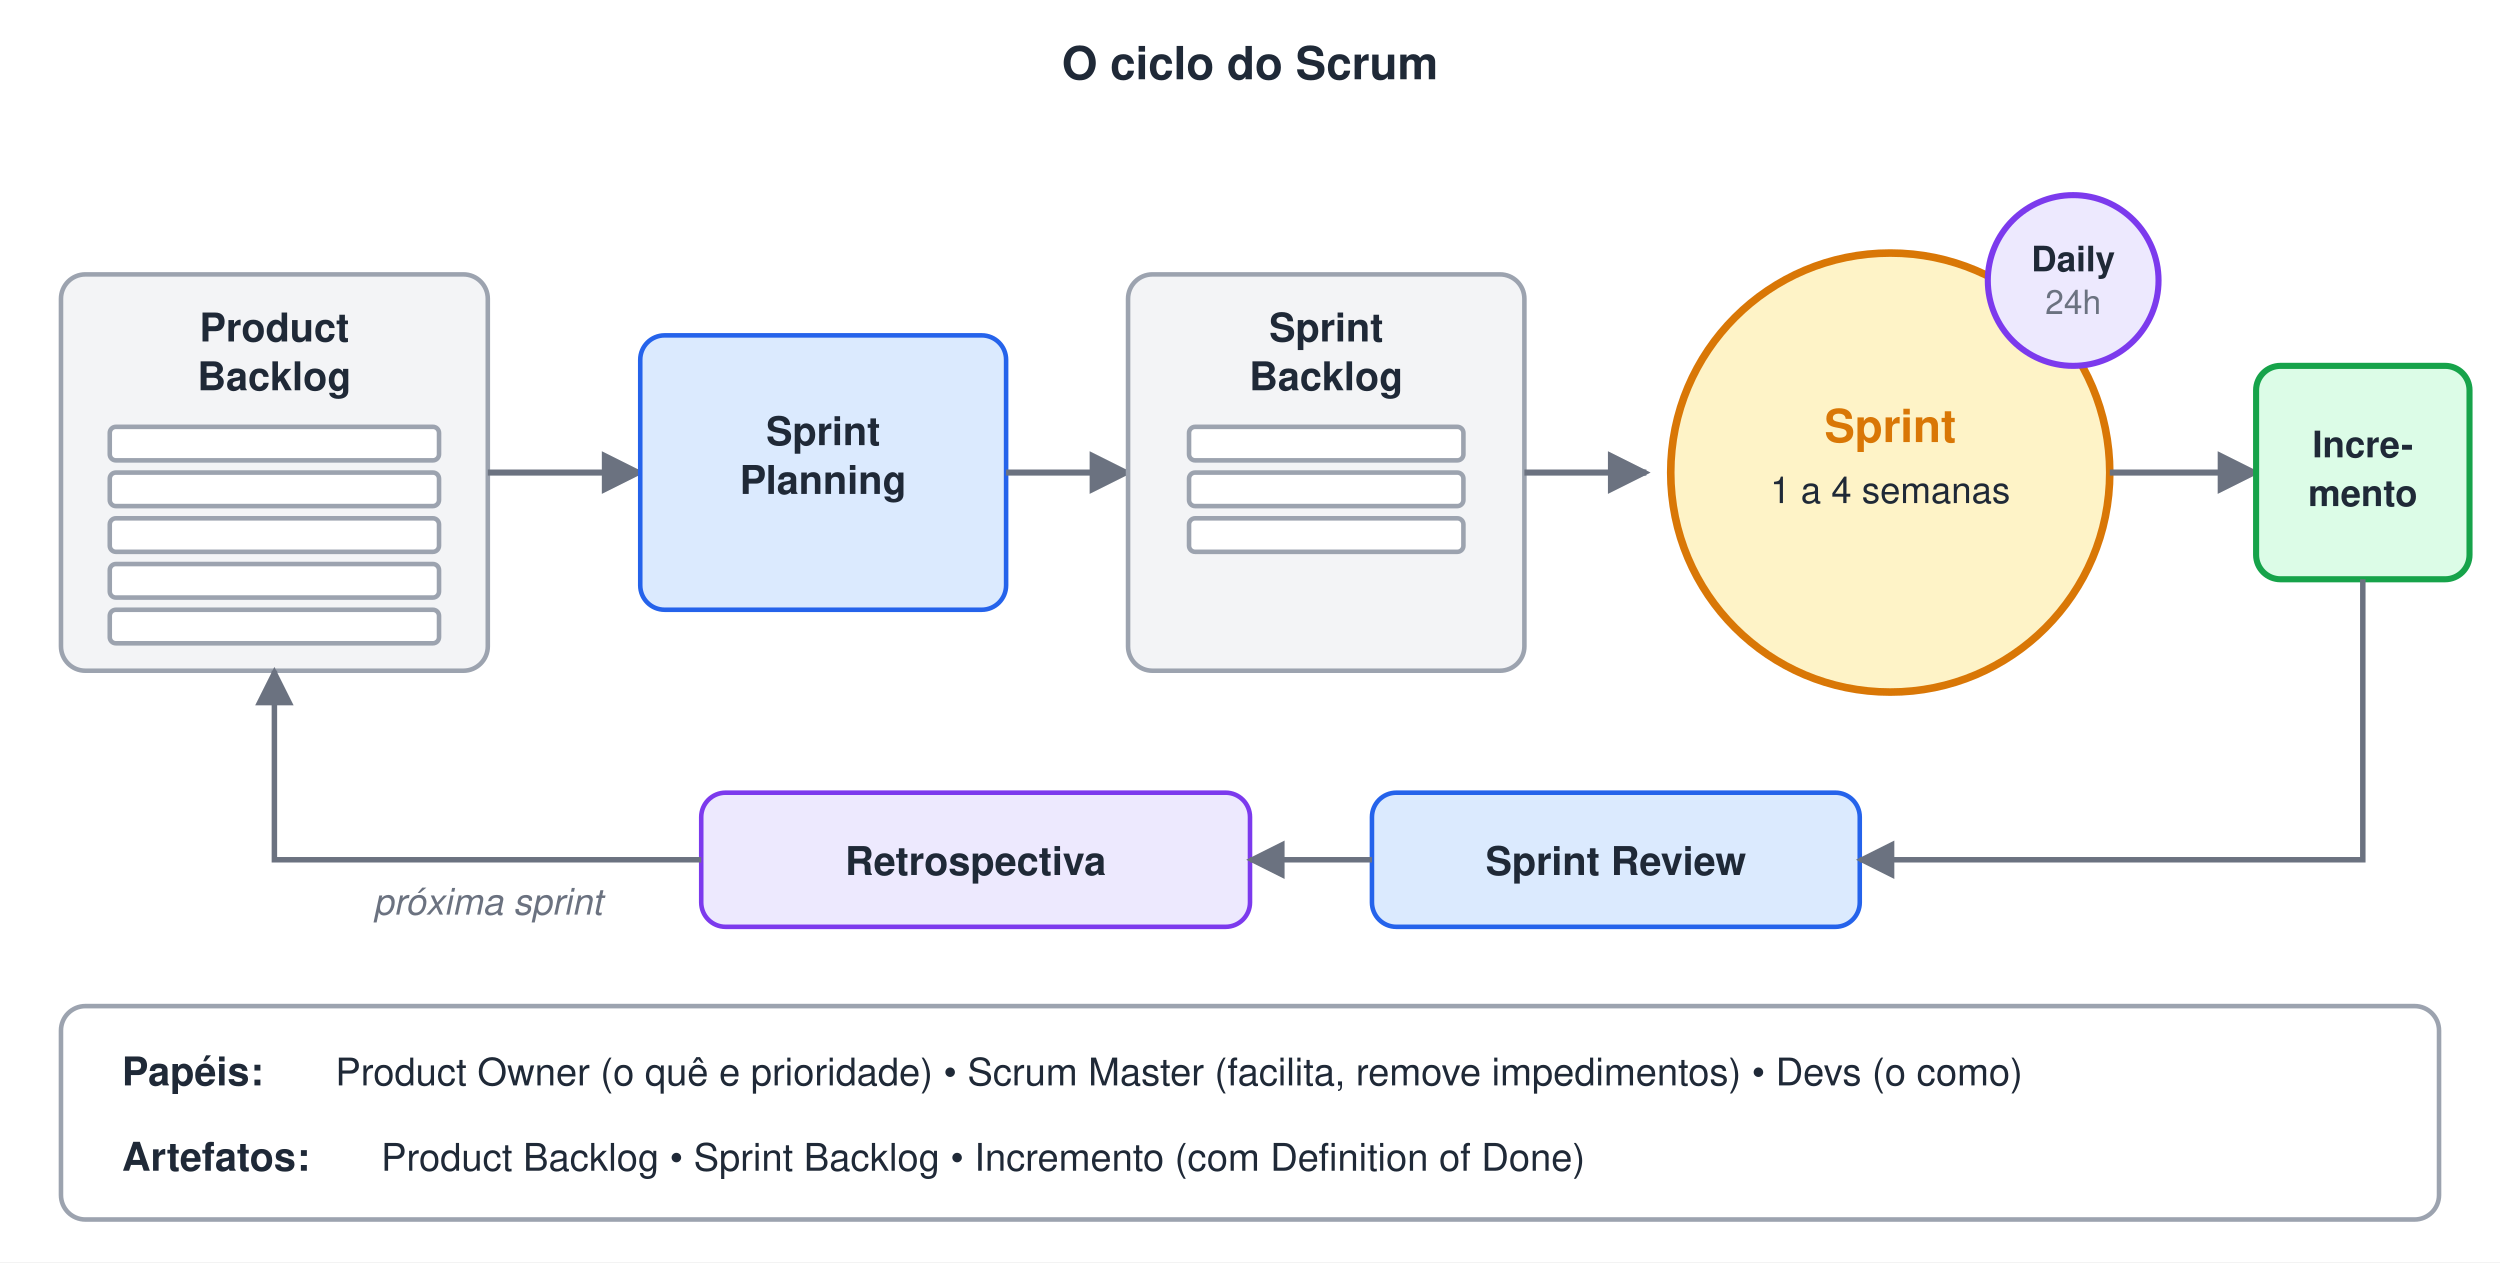
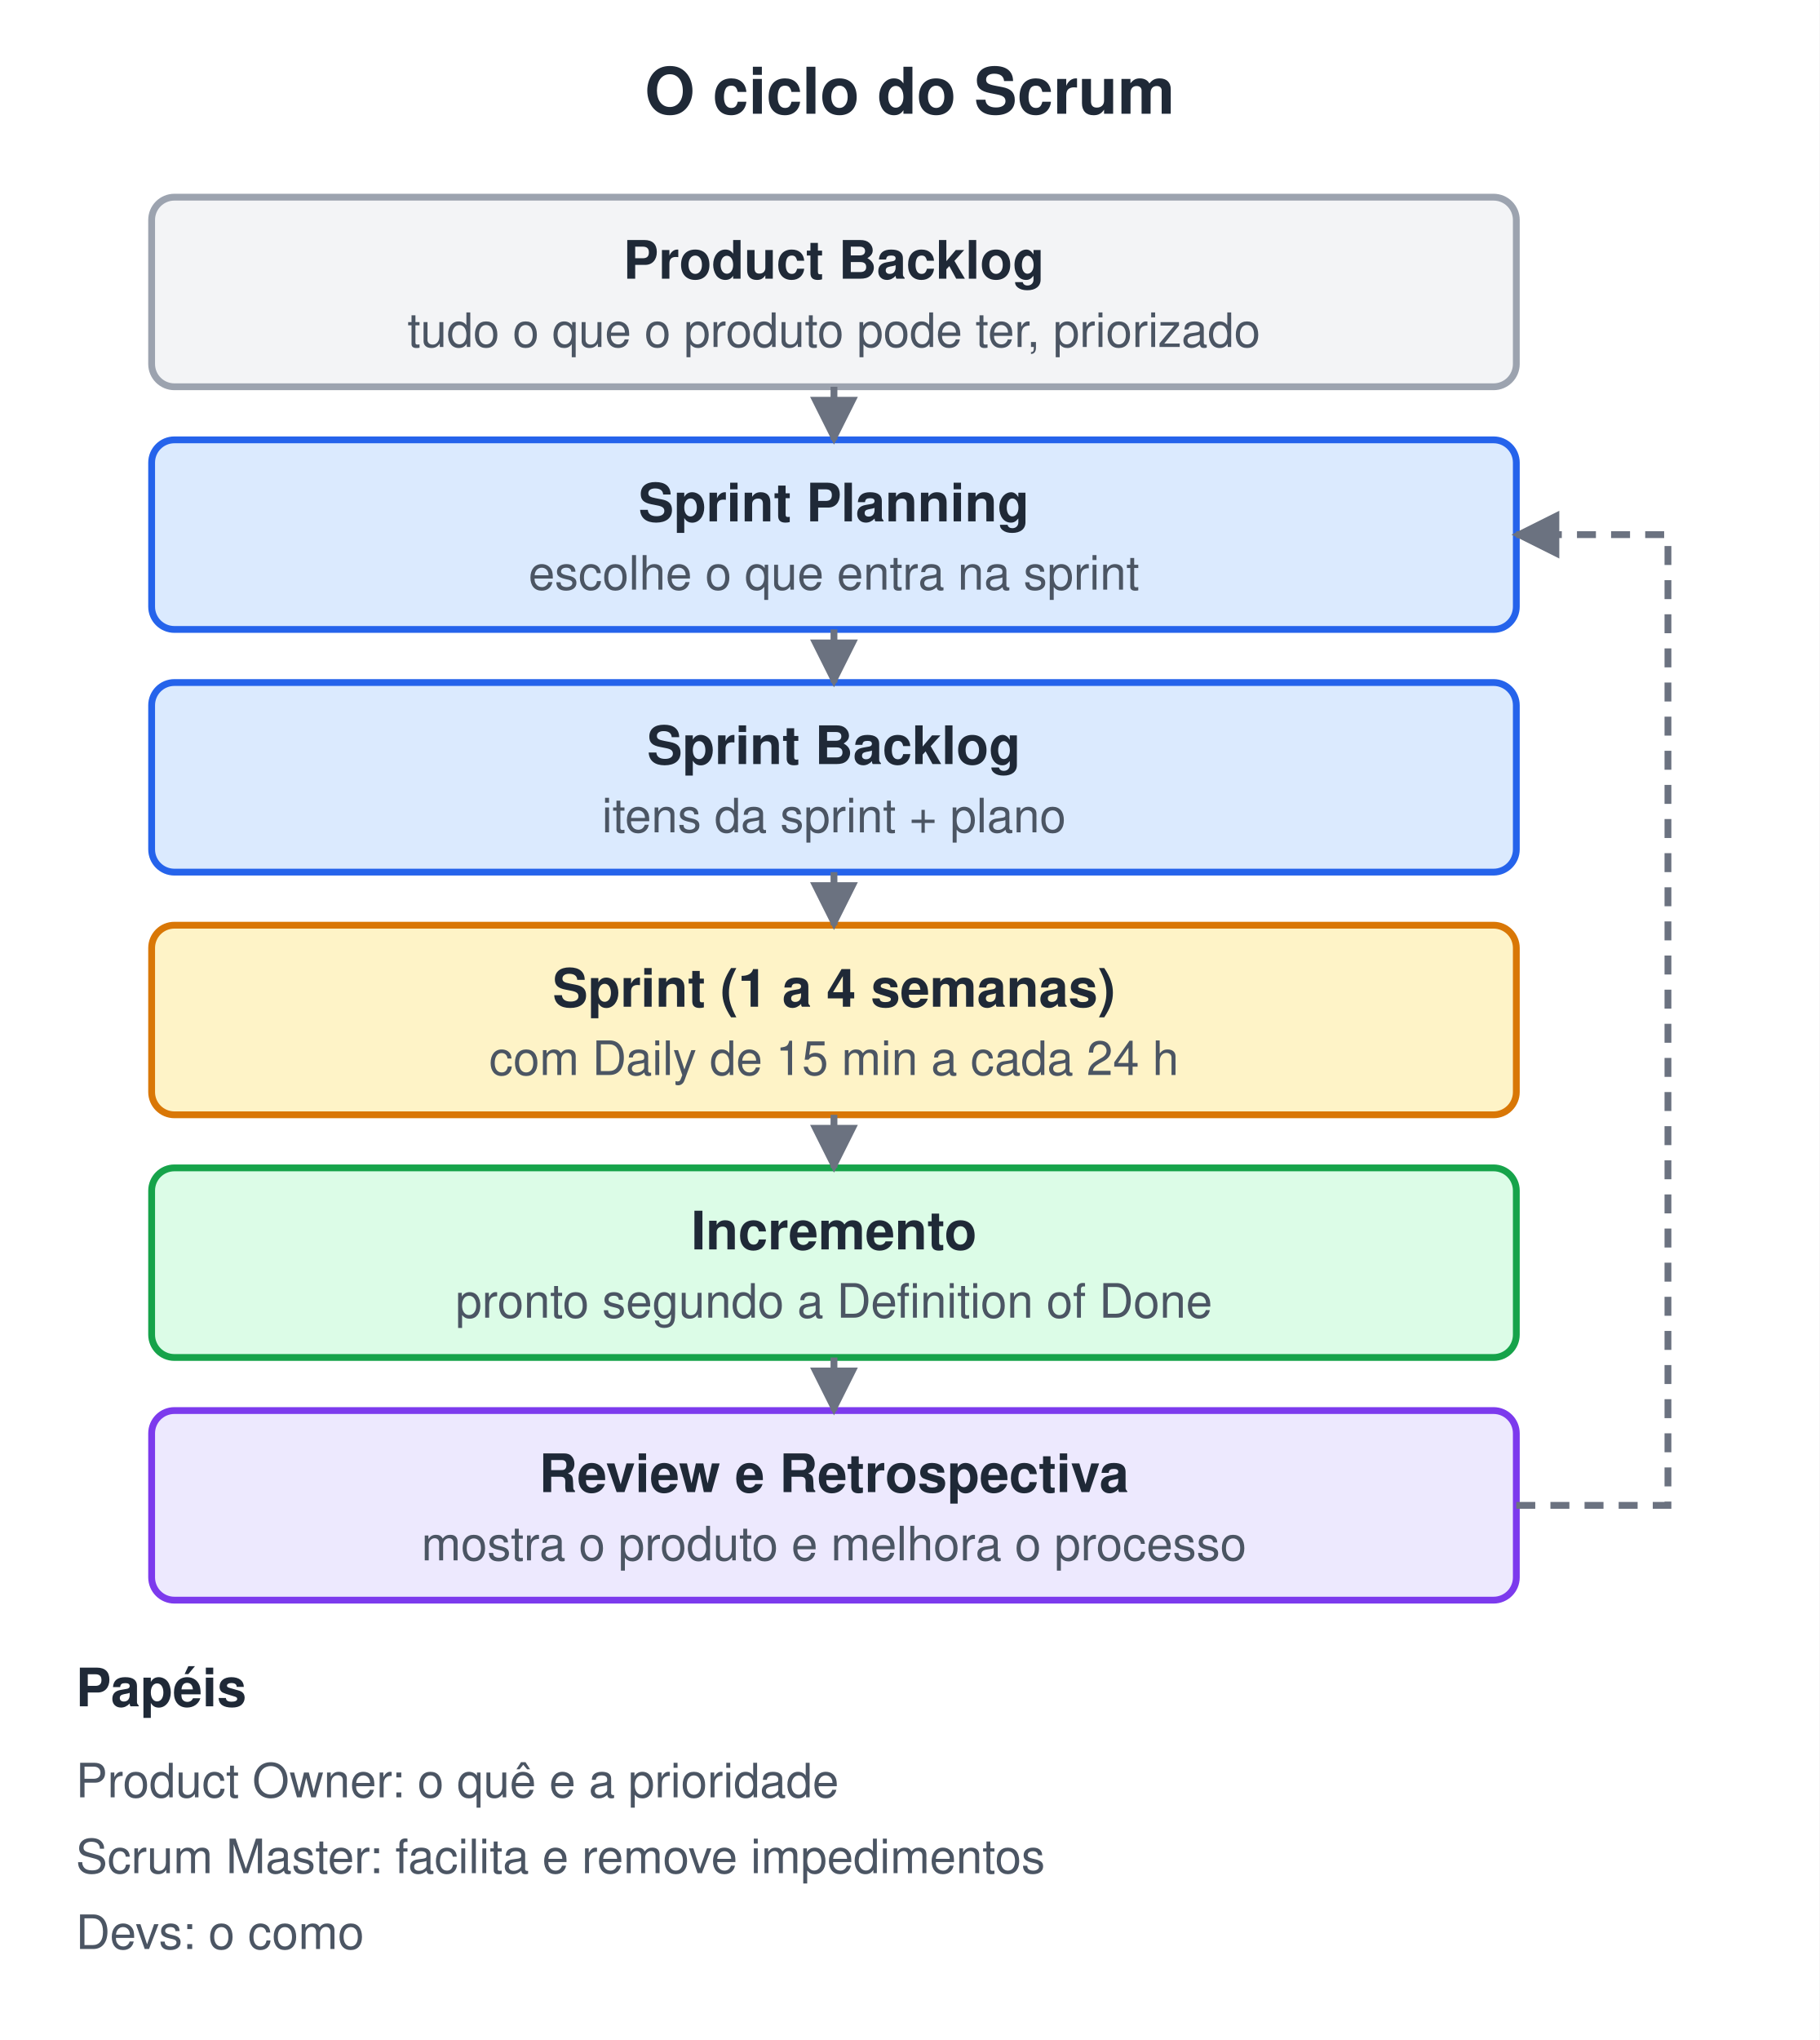
- <svg xmlns="http://www.w3.org/2000/svg" width="820" height="414" viewBox="0 0 820 414">
-   <style>text{font-family:Helvetica, Arial, 'DejaVu Sans', sans-serif}.m{font-family:Menlo, Consolas, 'DejaVu Sans Mono', monospace}</style>
+ <svg xmlns="http://www.w3.org/2000/svg" width="480" height="538" viewBox="0 0 480 538">
+   <style>text{white-space:pre;font-family:Helvetica,Arial,sans-serif;font-size:14px;fill:#1F2937}.t{font-size:17px;font-weight:bold}.b{font-weight:bold}.m{font-family:Menlo,Consolas,monospace;font-size:13px}.s{font-size:12.5px;fill:#4B5563}.n{font-size:13px;font-style:italic;fill:#4B5563}.c{text-anchor:middle}.r{text-anchor:end}.xB{fill:#DBEAFE;stroke:#2563EB}.xG{fill:#DCFCE7;stroke:#16A34A}.xO{fill:#FEF3C7;stroke:#D97706}.xP{fill:#EDE9FE;stroke:#7C3AED}.xR{fill:#FEE2E2;stroke:#DC2626}.xY{fill:#F3F4F6;stroke:#9CA3AF}.xW{fill:#fff;stroke:#9CA3AF}.xT{fill:#CCFBF1;stroke:#0D9488}.xK{fill:#FCE7F3;stroke:#DB2777}rect,ellipse,polygon{stroke-width:1.8}.l{stroke:#6B7280;stroke-width:1.8;fill:none}.d{stroke-dasharray:5 4}</style>
  <defs>
-     <marker id="arg" viewBox="0 0 10 10" refX="9" refY="5" markerWidth="7" markerHeight="7" orient="auto-start-reverse">
-       <path d="M0,0 L10,5 L0,10 z" fill="#6B7280" />
+     <marker id="a" viewBox="0 0 10 10" refX="9" refY="5" markerWidth="7" markerHeight="7" orient="auto-start-reverse">
+       <path d="M0,0L10,5L0,10z" fill="#6B7280" />
    </marker>
  </defs>
-   <rect width="100%" height="100%" fill="#ffffff" />
-   <text x="410" y="26" font-size="15" font-weight="bold" fill="#1F2937" text-anchor="middle">O ciclo do Scrum</text>
-   <rect x="20" y="90" width="140" height="130" rx="8" fill="#F3F4F6" stroke="#9CA3AF" stroke-width="1.5" />
-   <text x="90" y="112" font-size="13" font-weight="bold" fill="#1F2937" text-anchor="middle">Product</text>
-   <text x="90" y="128" font-size="13" font-weight="bold" fill="#1F2937" text-anchor="middle">Backlog</text>
-   <rect x="36" y="140" width="108" height="11" rx="2" fill="#fff" stroke="#9CA3AF" stroke-width="1.5" />
-   <rect x="36" y="155" width="108" height="11" rx="2" fill="#fff" stroke="#9CA3AF" stroke-width="1.5" />
-   <rect x="36" y="170" width="108" height="11" rx="2" fill="#fff" stroke="#9CA3AF" stroke-width="1.5" />
-   <rect x="36" y="185" width="108" height="11" rx="2" fill="#fff" stroke="#9CA3AF" stroke-width="1.5" />
-   <rect x="36" y="200" width="108" height="11" rx="2" fill="#fff" stroke="#9CA3AF" stroke-width="1.5" />
-   <line x1="160" y1="155" x2="210" y2="155" stroke="#6B7280" stroke-width="2" marker-end="url(#arg)" />
-   <rect x="210" y="110" width="120" height="90" rx="8" fill="#DBEAFE" stroke="#2563EB" stroke-width="1.5" />
-   <text x="270" y="146" font-size="13" font-weight="bold" fill="#1F2937" text-anchor="middle">Sprint</text>
-   <text x="270" y="162" font-size="13" font-weight="bold" fill="#1F2937" text-anchor="middle">Planning</text>
-   <line x1="330" y1="155" x2="370" y2="155" stroke="#6B7280" stroke-width="2" marker-end="url(#arg)" />
-   <rect x="370" y="90" width="130" height="130" rx="8" fill="#F3F4F6" stroke="#9CA3AF" stroke-width="1.5" />
-   <text x="435" y="112" font-size="13" font-weight="bold" fill="#1F2937" text-anchor="middle">Sprint</text>
-   <text x="435" y="128" font-size="13" font-weight="bold" fill="#1F2937" text-anchor="middle">Backlog</text>
-   <rect x="390" y="140" width="90" height="11" rx="2" fill="#fff" stroke="#9CA3AF" stroke-width="1.5" />
-   <rect x="390" y="155" width="90" height="11" rx="2" fill="#fff" stroke="#9CA3AF" stroke-width="1.5" />
-   <rect x="390" y="170" width="90" height="11" rx="2" fill="#fff" stroke="#9CA3AF" stroke-width="1.5" />
-   <line x1="500" y1="155" x2="540" y2="155" stroke="#6B7280" stroke-width="2" marker-end="url(#arg)" />
-   <circle cx="620" cy="155" r="72" fill="#FEF3C7" stroke="#D97706" stroke-width="2.5" />
-   <text x="620" y="145" font-size="15" font-weight="bold" fill="#D97706" text-anchor="middle">Sprint</text>
-   <text x="620" y="165" font-size="12" fill="#1F2937" text-anchor="middle">1 a 4 semanas</text>
-   <circle cx="680" cy="92" r="28" fill="#EDE9FE" stroke="#7C3AED" stroke-width="2" />
-   <text x="680" y="89" font-size="11.5" font-weight="bold" fill="#1F2937" text-anchor="middle">Daily</text>
-   <text x="680" y="103" font-size="11" fill="#6B7280" text-anchor="middle">24h</text>
-   <line x1="692" y1="155" x2="740" y2="155" stroke="#6B7280" stroke-width="2" marker-end="url(#arg)" />
-   <rect x="740" y="120" width="70" height="70" rx="8" fill="#DCFCE7" stroke="#16A34A" stroke-width="2" />
-   <text x="775" y="150" font-size="12" font-weight="bold" fill="#1F2937" text-anchor="middle">Incre-</text>
-   <text x="775" y="166" font-size="12" font-weight="bold" fill="#1F2937" text-anchor="middle">mento</text>
-   <rect x="450" y="260" width="160" height="44" rx="8" fill="#DBEAFE" stroke="#2563EB" stroke-width="1.5" />
-   <text x="530" y="287" font-size="13" font-weight="bold" fill="#1F2937" text-anchor="middle">Sprint Review</text>
-   <rect x="230" y="260" width="180" height="44" rx="8" fill="#EDE9FE" stroke="#7C3AED" stroke-width="1.5" />
-   <text x="320" y="287" font-size="13" font-weight="bold" fill="#1F2937" text-anchor="middle">Retrospectiva</text>
-   <path d="M775,190 V282 H610" fill="none" stroke="#6B7280" stroke-width="1.8" marker-end="url(#arg)" />
-   <line x1="450" y1="282" x2="410" y2="282" stroke="#6B7280" stroke-width="1.8" marker-end="url(#arg)" />
-   <path d="M230,282 H90 V220" fill="none" stroke="#6B7280" stroke-width="1.8" marker-end="url(#arg)" />
-   <text x="160" y="300" font-size="12" font-style="italic" fill="#6B7280" text-anchor="middle">próxima sprint</text>
-   <rect x="20" y="330" width="780" height="70" rx="8" fill="#fff" stroke="#9CA3AF" stroke-width="1.5" />
-   <text x="40" y="356" font-size="13" font-weight="bold" fill="#1F2937">Papéis:</text>
-   <text x="110" y="356" font-size="12.5" fill="#1F2937">Product Owner (o quê e prioridade) • Scrum Master (facilita, remove impedimentos) • Devs (o como)</text>
-   <text x="40" y="384" font-size="13" font-weight="bold" fill="#1F2937">Artefatos:</text>
-   <text x="125" y="384" font-size="12.5" fill="#1F2937">Product Backlog • Sprint Backlog • Incremento (com Definition of Done)</text>
+   <rect width="100%" height="100%" fill="#fff" />
+   <text x="240.0" y="30" class="t c">O ciclo do Scrum</text>
+   <rect x="40" y="52" width="360" height="50" rx="6" class="xY" />
+   <text x="220.0" y="73.5" class="b c">Product Backlog</text>
+   <text x="220.0" y="91.5" class="s c">tudo o que o produto pode ter, priorizado</text>
+   <rect x="40" y="116" width="360" height="50" rx="6" class="xB" />
+   <text x="220.0" y="137.5" class="b c">Sprint Planning</text>
+   <text x="220.0" y="155.5" class="s c">escolhe o que entra na sprint</text>
+   <path d="M220.0,102 L220.0,116" class="l" marker-end="url(#a)" />
+   <rect x="40" y="180" width="360" height="50" rx="6" class="xB" />
+   <text x="220.0" y="201.5" class="b c">Sprint Backlog</text>
+   <text x="220.0" y="219.5" class="s c">itens da sprint + plano</text>
+   <path d="M220.0,166 L220.0,180" class="l" marker-end="url(#a)" />
+   <rect x="40" y="244" width="360" height="50" rx="6" class="xO" />
+   <text x="220.0" y="265.5" class="b c">Sprint (1 a 4 semanas)</text>
+   <text x="220.0" y="283.5" class="s c">com Daily de 15 min a cada 24 h</text>
+   <path d="M220.0,230 L220.0,244" class="l" marker-end="url(#a)" />
+   <rect x="40" y="308" width="360" height="50" rx="6" class="xG" />
+   <text x="220.0" y="329.5" class="b c">Incremento</text>
+   <text x="220.0" y="347.5" class="s c">pronto segundo a Definition of Done</text>
+   <path d="M220.0,294 L220.0,308" class="l" marker-end="url(#a)" />
+   <rect x="40" y="372" width="360" height="50" rx="6" class="xP" />
+   <text x="220.0" y="393.5" class="b c">Review e Retrospectiva</text>
+   <text x="220.0" y="411.5" class="s c">mostra o produto e melhora o processo</text>
+   <path d="M220.0,358 L220.0,372" class="l" marker-end="url(#a)" />
+   <path d="M400,397 L440,397 L440,141 L400,141" class="l d" marker-end="url(#a)" />
+   <text x="20" y="450" class="b">Papéis</text>
+   <text x="20" y="474" class="s">Product Owner: o quê e a prioridade</text>
+   <text x="20" y="494" class="s">Scrum Master: facilita e remove impedimentos</text>
+   <text x="20" y="514" class="s">Devs: o como</text>
</svg>
